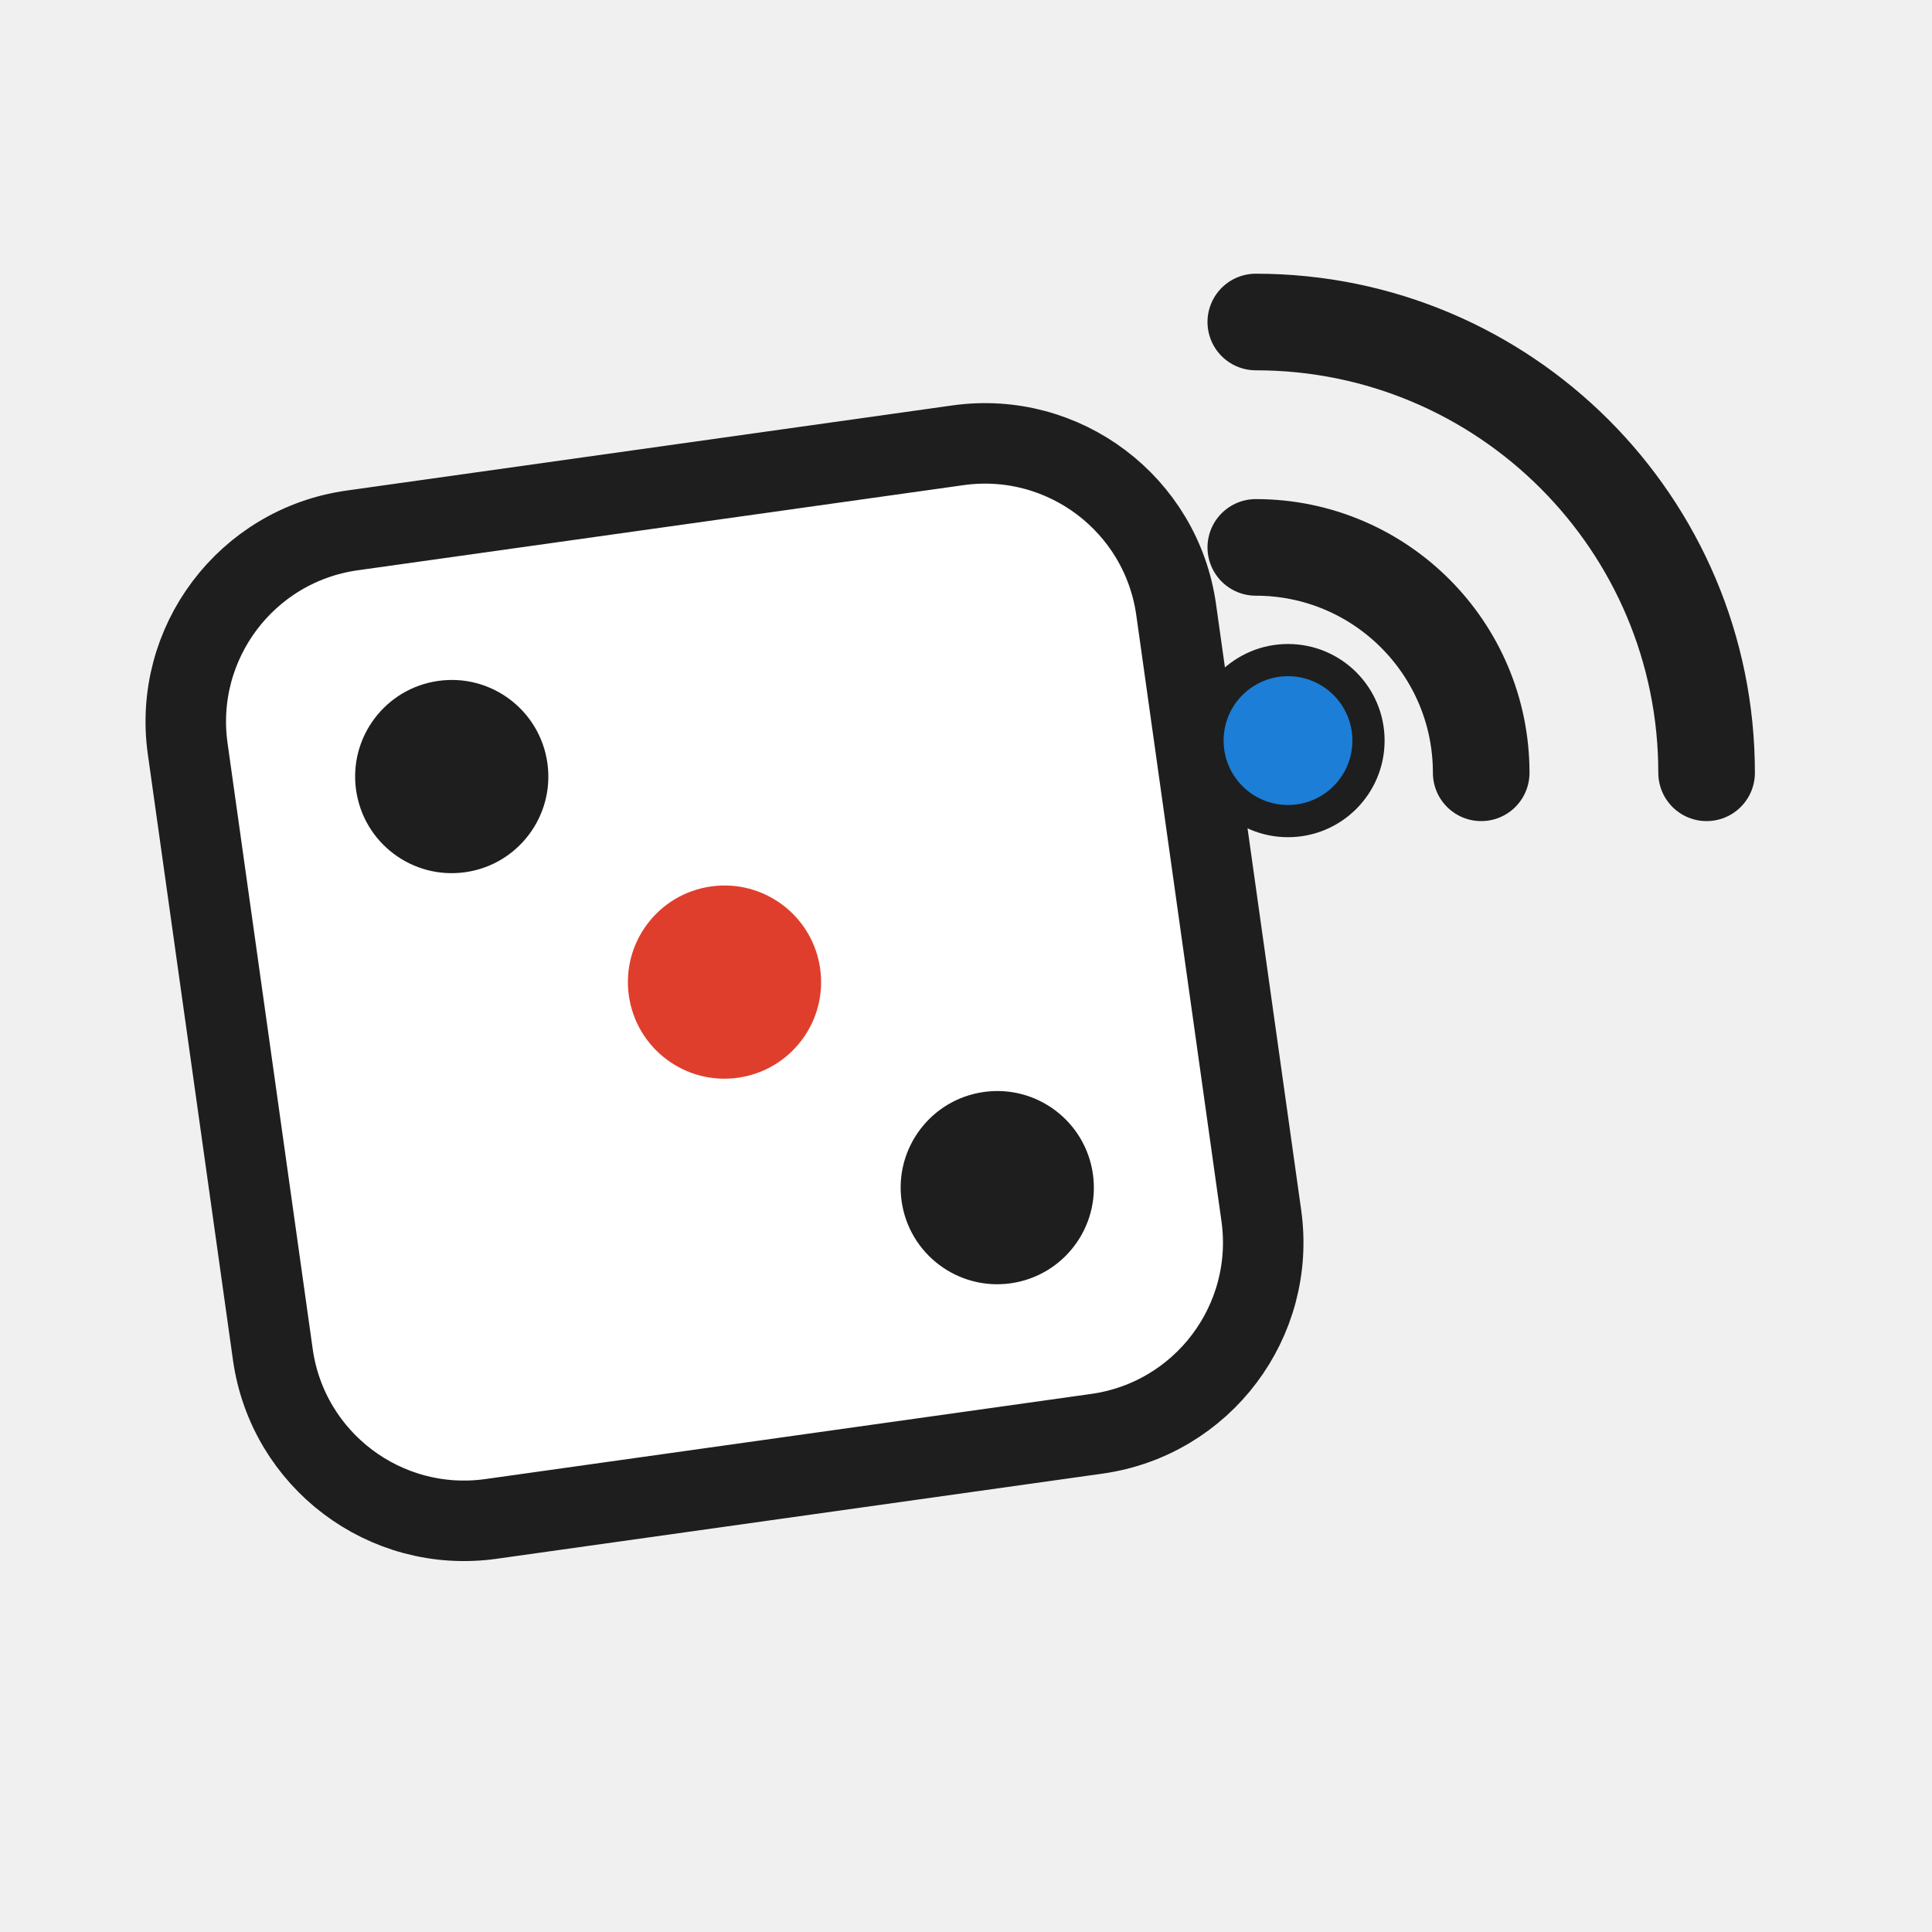
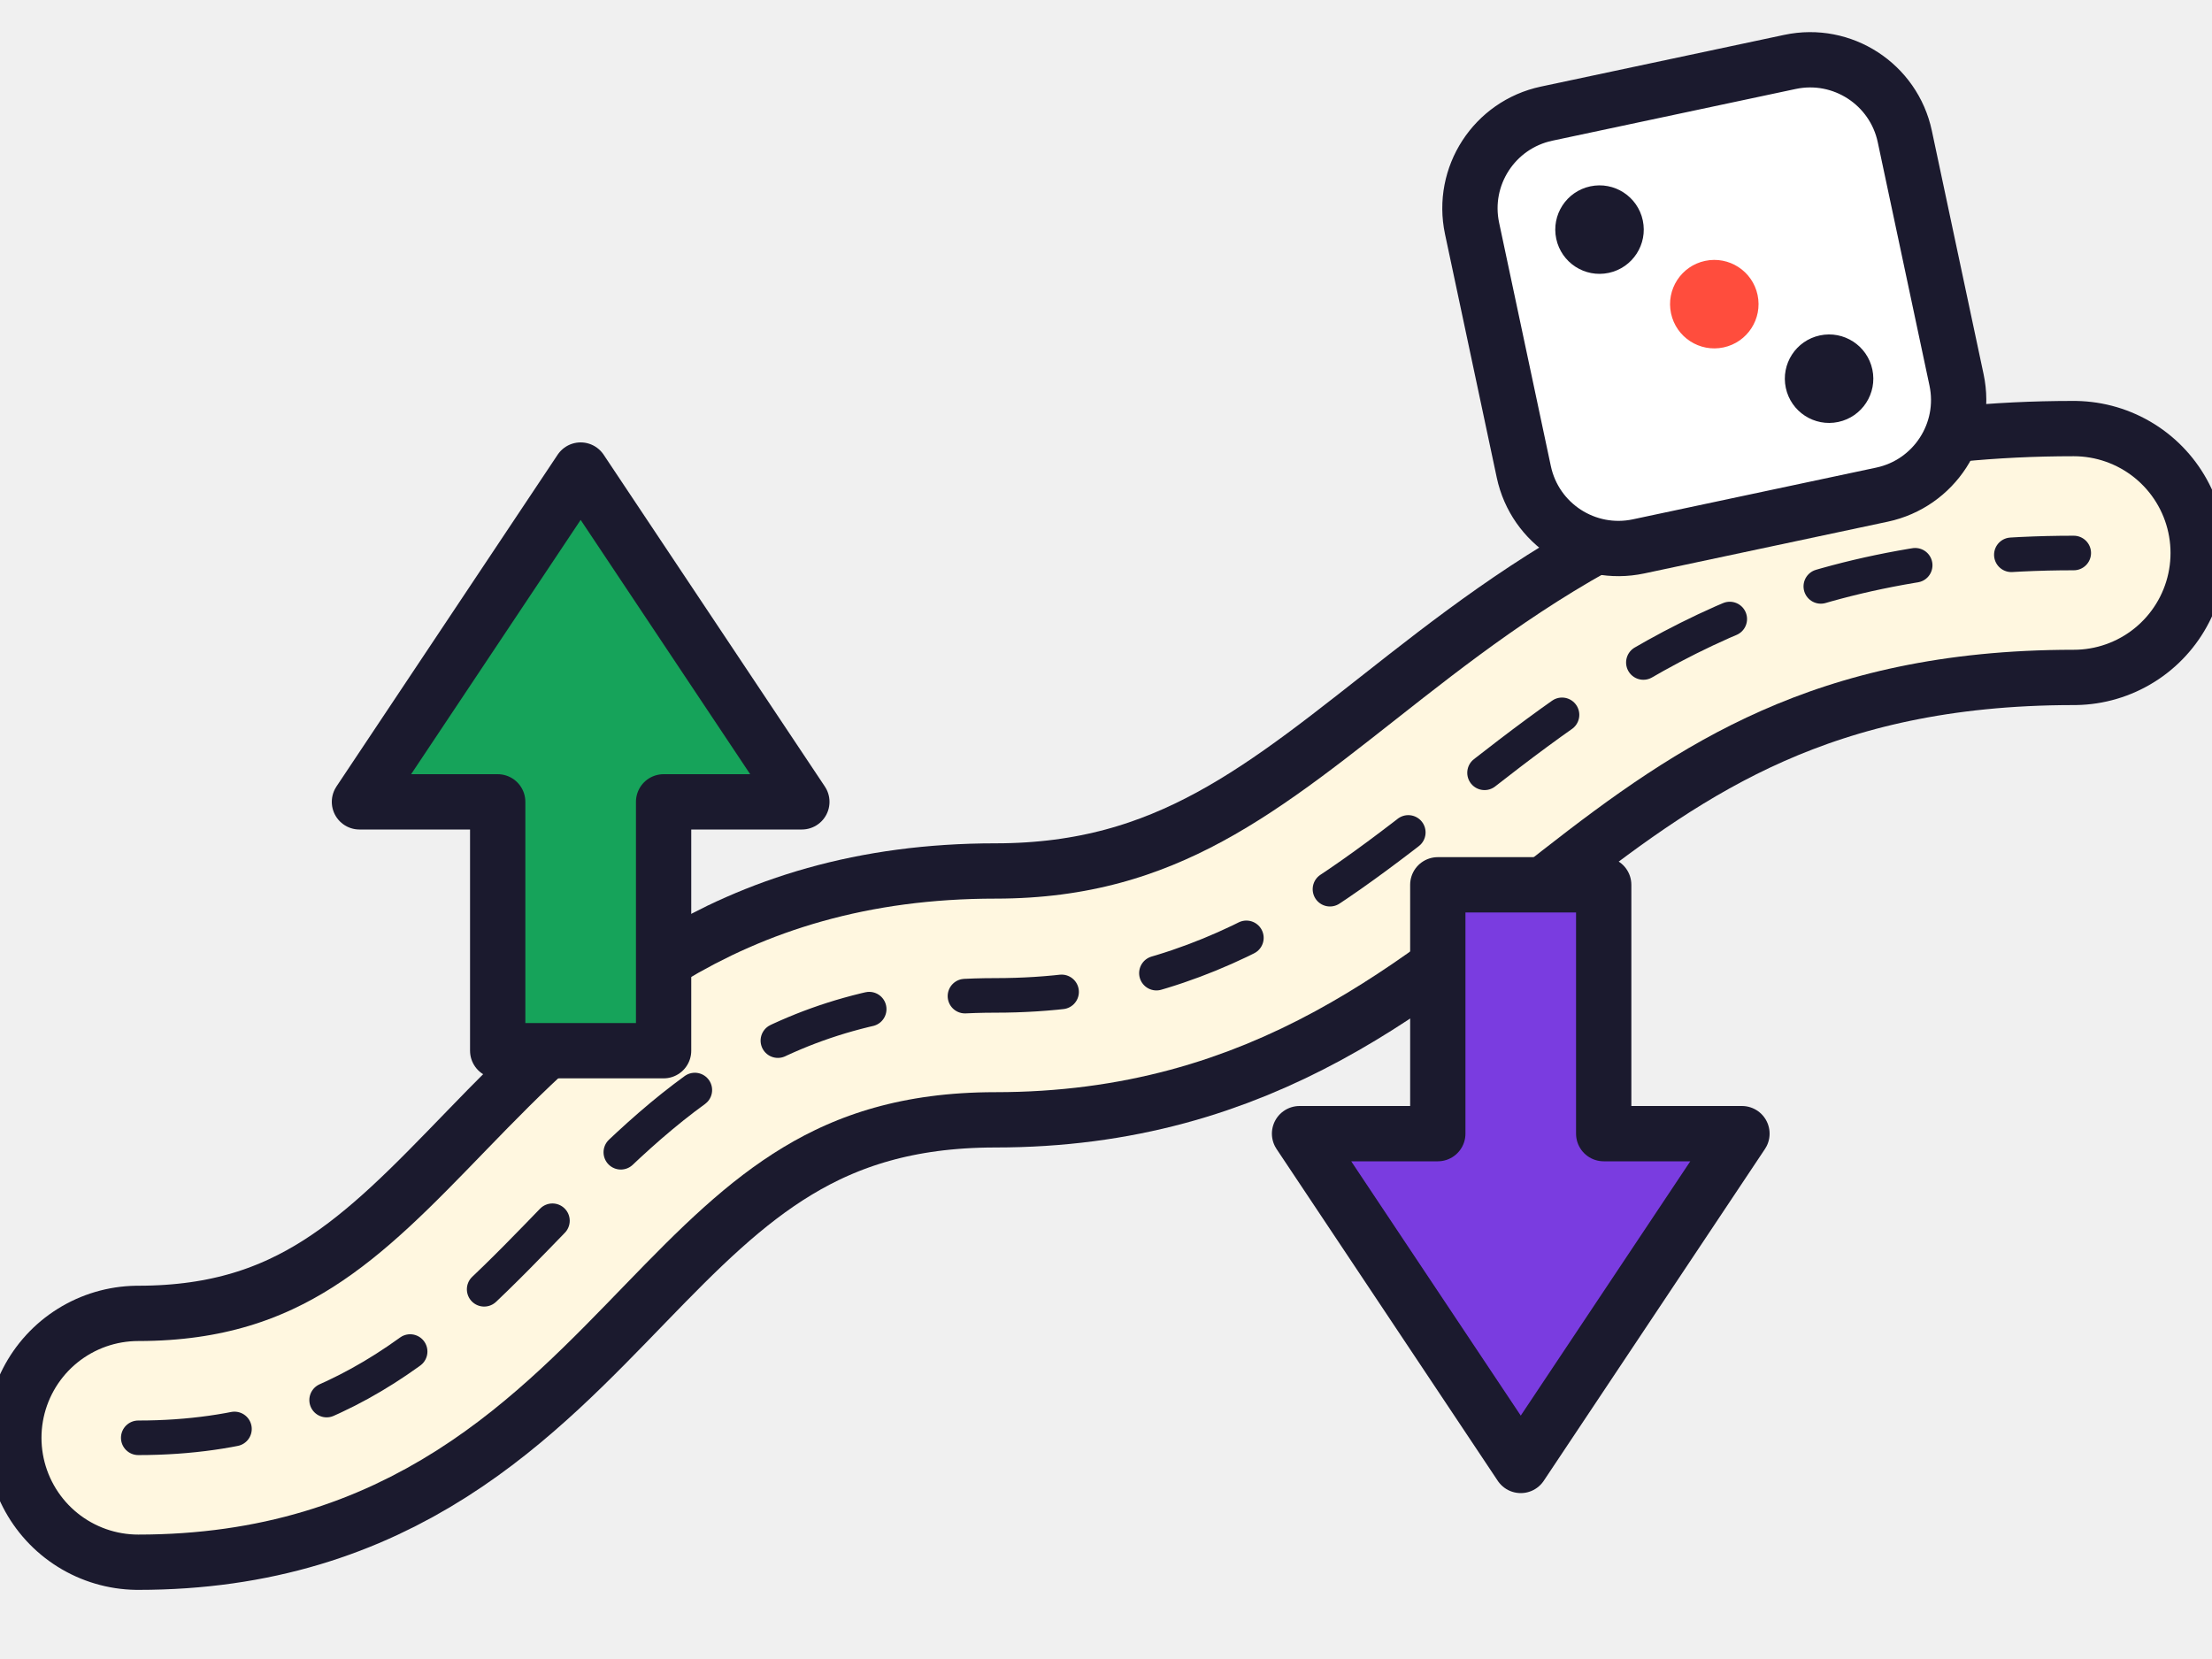
- <svg xmlns="http://www.w3.org/2000/svg" viewBox="0 0 120 120">
-   <rect x="14" y="30" width="62" height="62" rx="12" fill="#fff" stroke="#1E1E1E" stroke-width="5" transform="rotate(-8 45 61)" />
-   <g fill="#1E1E1E" transform="rotate(-8 45 61)">
-     <circle cx="30" cy="46" r="6" />
-     <circle cx="45" cy="61" r="6" fill="#E03E2D" />
-     <circle cx="60" cy="76" r="6" />
+ <svg xmlns="http://www.w3.org/2000/svg" viewBox="0 0 160 120">
+   <path d="M10 104 C 40 104, 40 72, 72 72 S 108 40, 150 40" fill="none" stroke="#1B1A2E" stroke-width="22" stroke-linecap="round" />
+   <path d="M10 104 C 40 104, 40 72, 72 72 S 108 40, 150 40" fill="none" stroke="#FFF7E0" stroke-width="14" stroke-linecap="round" />
+   <path d="M10 104 C 40 104, 40 72, 72 72 S 108 40, 150 40" fill="none" stroke="#1B1A2E" stroke-width="2.5" stroke-dasharray="7 7" stroke-linecap="round" />
+   <g stroke="#1B1A2E" stroke-width="4" stroke-linejoin="round">
+     <path d="M26 58 L42 34 L58 58 H48 V76 H36 V58 Z" fill="#16A35A" />
+     <path d="M104 64 H116 V82 H126 L110 106 L94 82 H104 Z" fill="#7A3CE0" />
  </g>
-   <g fill="none" stroke="#1E1E1E" stroke-width="6" stroke-linecap="round">
-     <path d="M78 34 a14 14 0 0 1 14 14" />
-     <path d="M78 20 a28 28 0 0 1 28 28" />
+   <g transform="rotate(-12 124 22)">
+     <rect x="108" y="6" width="32" height="32" rx="7" fill="#fff" stroke="#1B1A2E" stroke-width="4" />
+     <circle cx="117" cy="15" r="3.2" fill="#1B1A2E" />
+     <circle cx="124" cy="22" r="3.2" fill="#FF4D3D" />
+     <circle cx="131" cy="29" r="3.2" fill="#1B1A2E" />
  </g>
-   <circle cx="80" cy="46" r="5" fill="#1C7ED6" stroke="#1E1E1E" stroke-width="2" />
</svg>
